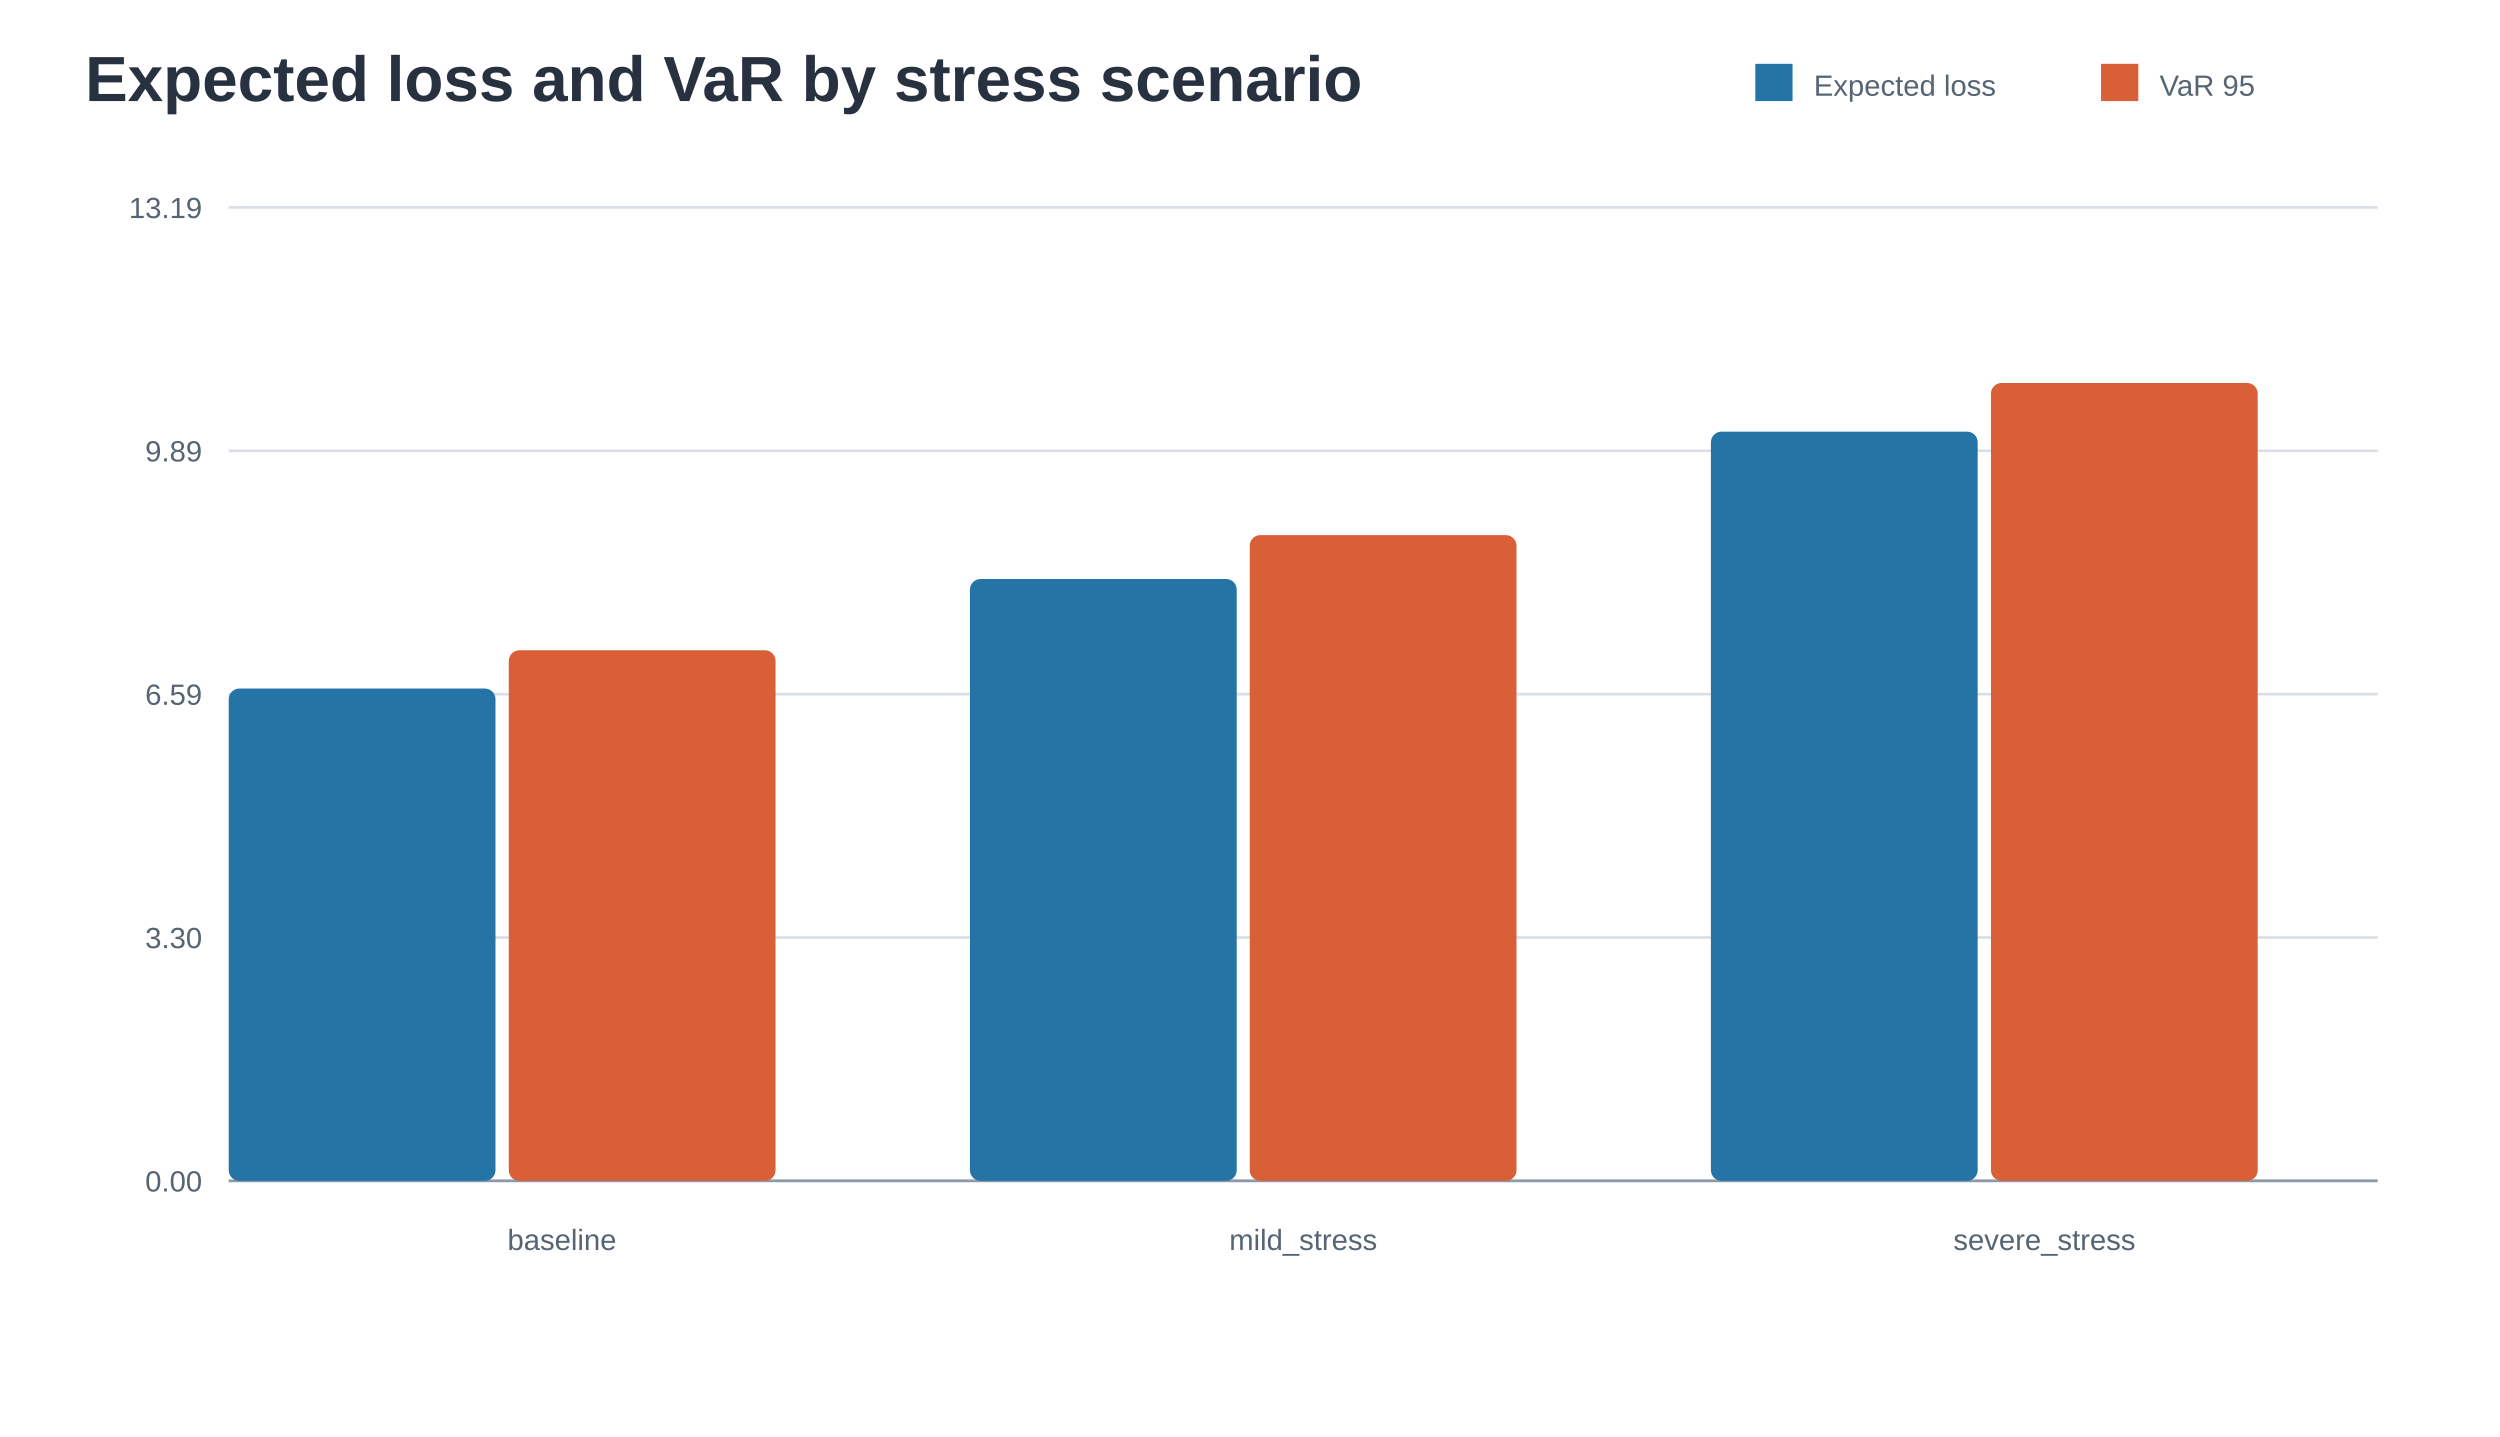
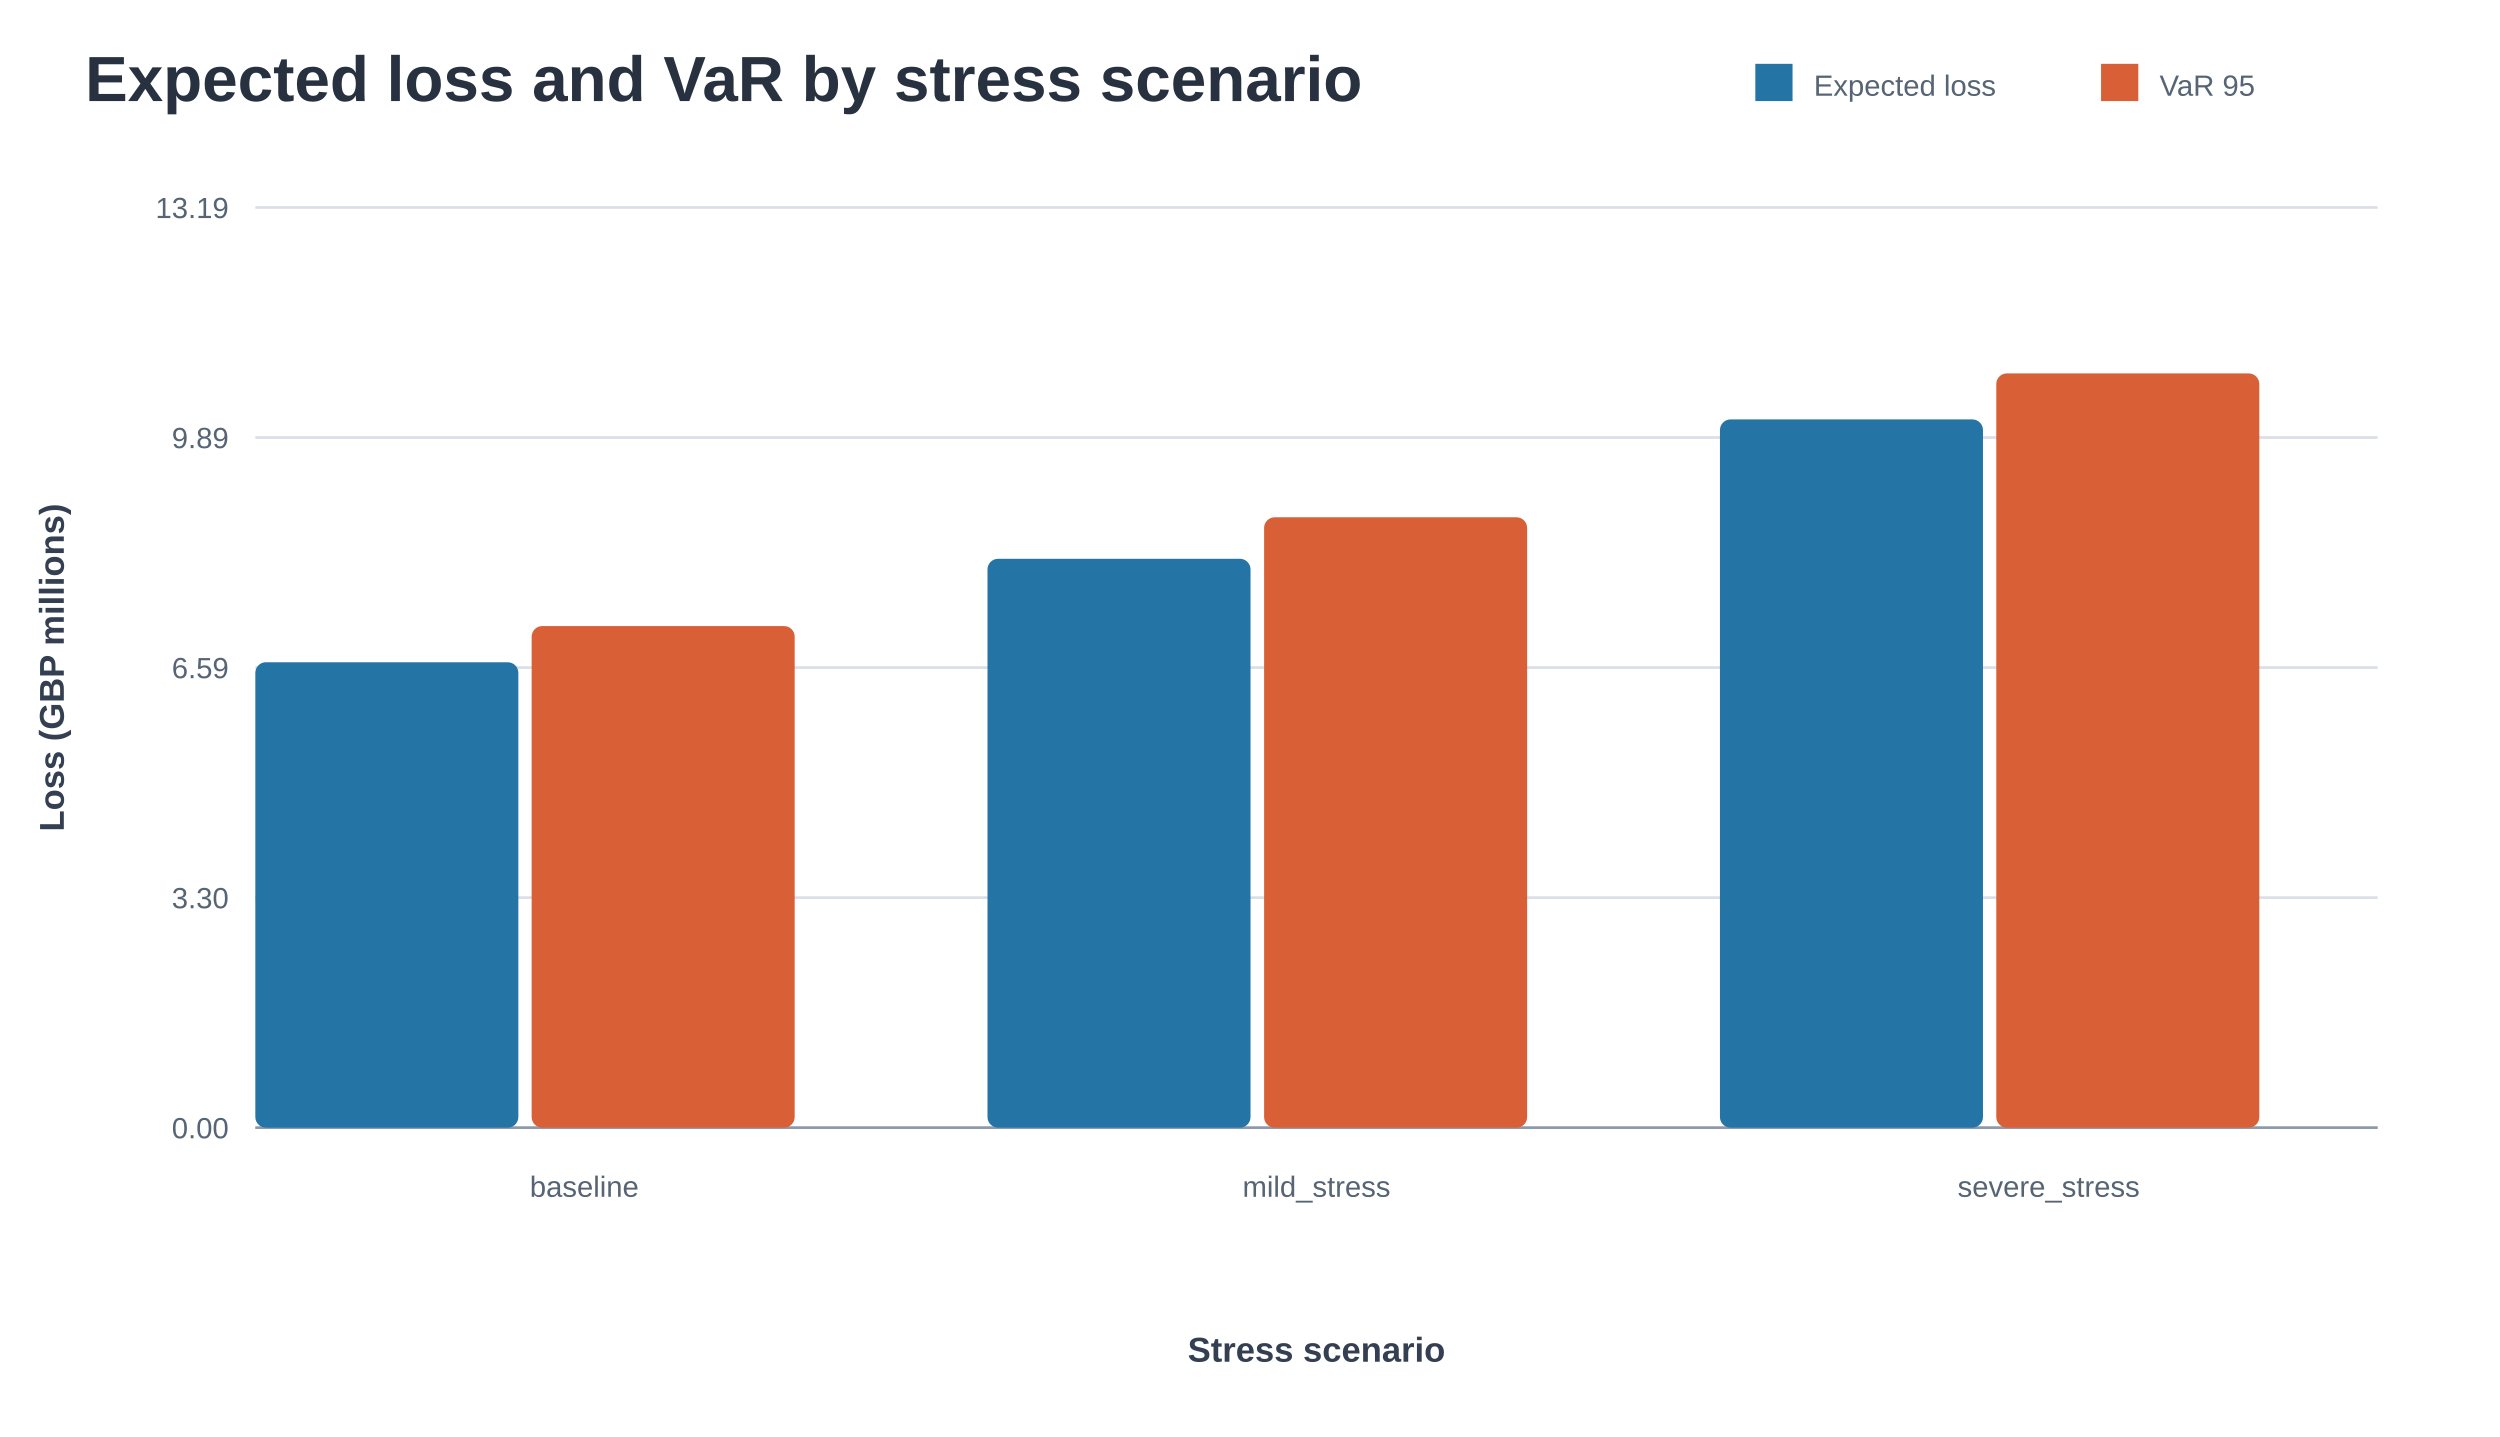
<svg xmlns="http://www.w3.org/2000/svg" width="940" height="540" viewBox="0 0 940 540">
-   <style>text{font-family:Arial,Helvetica,sans-serif;fill:#27313f}.title{font-size:24px;font-weight:700}.label{font-size:13px}.small{font-size:11px;fill:#566474}.axis{stroke:#8d99a8;stroke-width:1}.grid{stroke:#d9dee7;stroke-width:1}</style>
+   <style>text{font-family:Arial,Helvetica,sans-serif;fill:#27313f}.title{font-size:24px;font-weight:700}.label{font-size:13px}.axis-title{font-size:13px;font-weight:700;fill:#344052}.small{font-size:11px;fill:#566474}.axis{stroke:#8d99a8;stroke-width:1}.grid{stroke:#d9dee7;stroke-width:1}</style>
  <text x="32.0" y="38.0" class="title" text-anchor="start">Expected loss and VaR by stress scenario</text>
  <rect x="660" y="24" width="14" height="14" fill="#2474a6" />
  <text x="682.0" y="36.0" class="small" text-anchor="start">Expected loss</text>
  <rect x="790" y="24" width="14" height="14" fill="#d95f36" />
  <text x="812.0" y="36.0" class="small" text-anchor="start">VaR 95</text>
-   <line x1="86" y1="444.0" x2="894" y2="444.0" class="grid" />
-   <text x="76.0" y="448.0" class="small" text-anchor="end">0.00</text>
-   <line x1="86" y1="352.5" x2="894" y2="352.5" class="grid" />
-   <text x="76.0" y="356.5" class="small" text-anchor="end">3.30</text>
-   <line x1="86" y1="261.0" x2="894" y2="261.0" class="grid" />
-   <text x="76.0" y="265.0" class="small" text-anchor="end">6.59</text>
-   <line x1="86" y1="169.5" x2="894" y2="169.5" class="grid" />
-   <text x="76.0" y="173.5" class="small" text-anchor="end">9.89</text>
-   <line x1="86" y1="78.0" x2="894" y2="78.0" class="grid" />
-   <text x="76.0" y="82.0" class="small" text-anchor="end">13.19</text>
-   <line x1="86" y1="444" x2="894" y2="444" class="axis" />
-   <rect x="86.0" y="258.9" width="100.3" height="185.1" rx="4" fill="#2474a6" />
-   <rect x="191.3" y="244.5" width="100.3" height="199.5" rx="4" fill="#d95f36" />
-   <text x="211.3" y="470.0" class="small" text-anchor="middle">baseline</text>
-   <rect x="364.7" y="217.7" width="100.3" height="226.3" rx="4" fill="#2474a6" />
-   <rect x="469.9" y="201.2" width="100.3" height="242.8" rx="4" fill="#d95f36" />
-   <text x="490.0" y="470.0" class="small" text-anchor="middle">mild_stress</text>
-   <rect x="643.3" y="162.3" width="100.3" height="281.7" rx="4" fill="#2474a6" />
-   <rect x="748.6" y="144.0" width="100.3" height="300.0" rx="4" fill="#d95f36" />
-   <text x="768.7" y="470.0" class="small" text-anchor="middle">severe_stress</text>
+   <line x1="96" y1="424.0" x2="894" y2="424.0" class="grid" />
+   <text x="86.0" y="428.0" class="small" text-anchor="end">0.00</text>
+   <line x1="96" y1="337.5" x2="894" y2="337.5" class="grid" />
+   <text x="86.0" y="341.5" class="small" text-anchor="end">3.30</text>
+   <line x1="96" y1="251.0" x2="894" y2="251.0" class="grid" />
+   <text x="86.0" y="255.0" class="small" text-anchor="end">6.59</text>
+   <line x1="96" y1="164.5" x2="894" y2="164.5" class="grid" />
+   <text x="86.0" y="168.5" class="small" text-anchor="end">9.89</text>
+   <line x1="96" y1="78.0" x2="894" y2="78.0" class="grid" />
+   <text x="86.0" y="82.0" class="small" text-anchor="end">13.19</text>
+   <line x1="96" y1="424" x2="894" y2="424" class="axis" />
+   <text x="24.0" y="251.0" class="axis-title" text-anchor="middle" transform="rotate(-90 24.0 251.0)">Loss (GBP millions)</text>
+   <text x="495.0" y="512.0" class="axis-title" text-anchor="middle">Stress scenario</text>
+   <rect x="96.0" y="249.0" width="98.9" height="175.0" rx="4" fill="#2474a6" />
+   <rect x="199.9" y="235.4" width="98.9" height="188.6" rx="4" fill="#d95f36" />
+   <text x="219.7" y="450.0" class="small" text-anchor="middle">baseline</text>
+   <rect x="371.3" y="210.1" width="98.9" height="213.9" rx="4" fill="#2474a6" />
+   <rect x="475.3" y="194.5" width="98.9" height="229.5" rx="4" fill="#d95f36" />
+   <text x="495.0" y="450.0" class="small" text-anchor="middle">mild_stress</text>
+   <rect x="646.7" y="157.7" width="98.9" height="266.3" rx="4" fill="#2474a6" />
+   <rect x="750.6" y="140.4" width="98.9" height="283.6" rx="4" fill="#d95f36" />
+   <text x="770.3" y="450.0" class="small" text-anchor="middle">severe_stress</text>
</svg>
